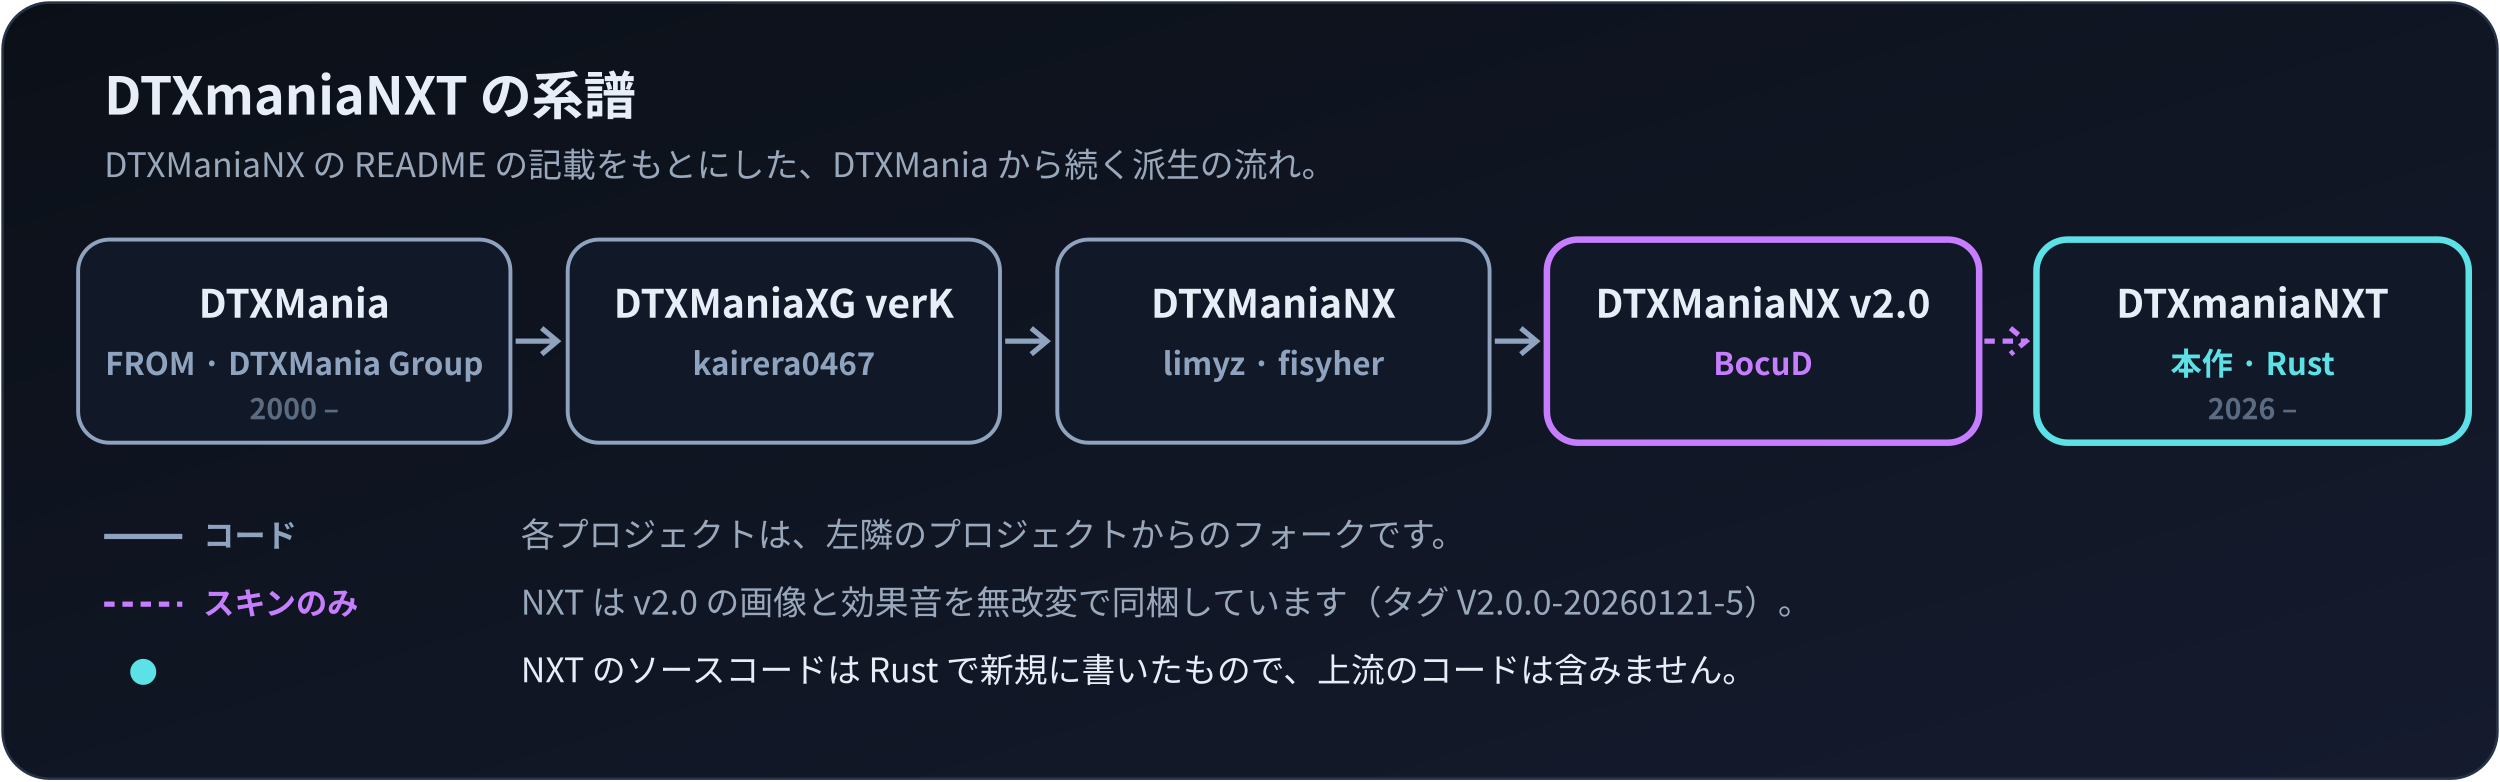
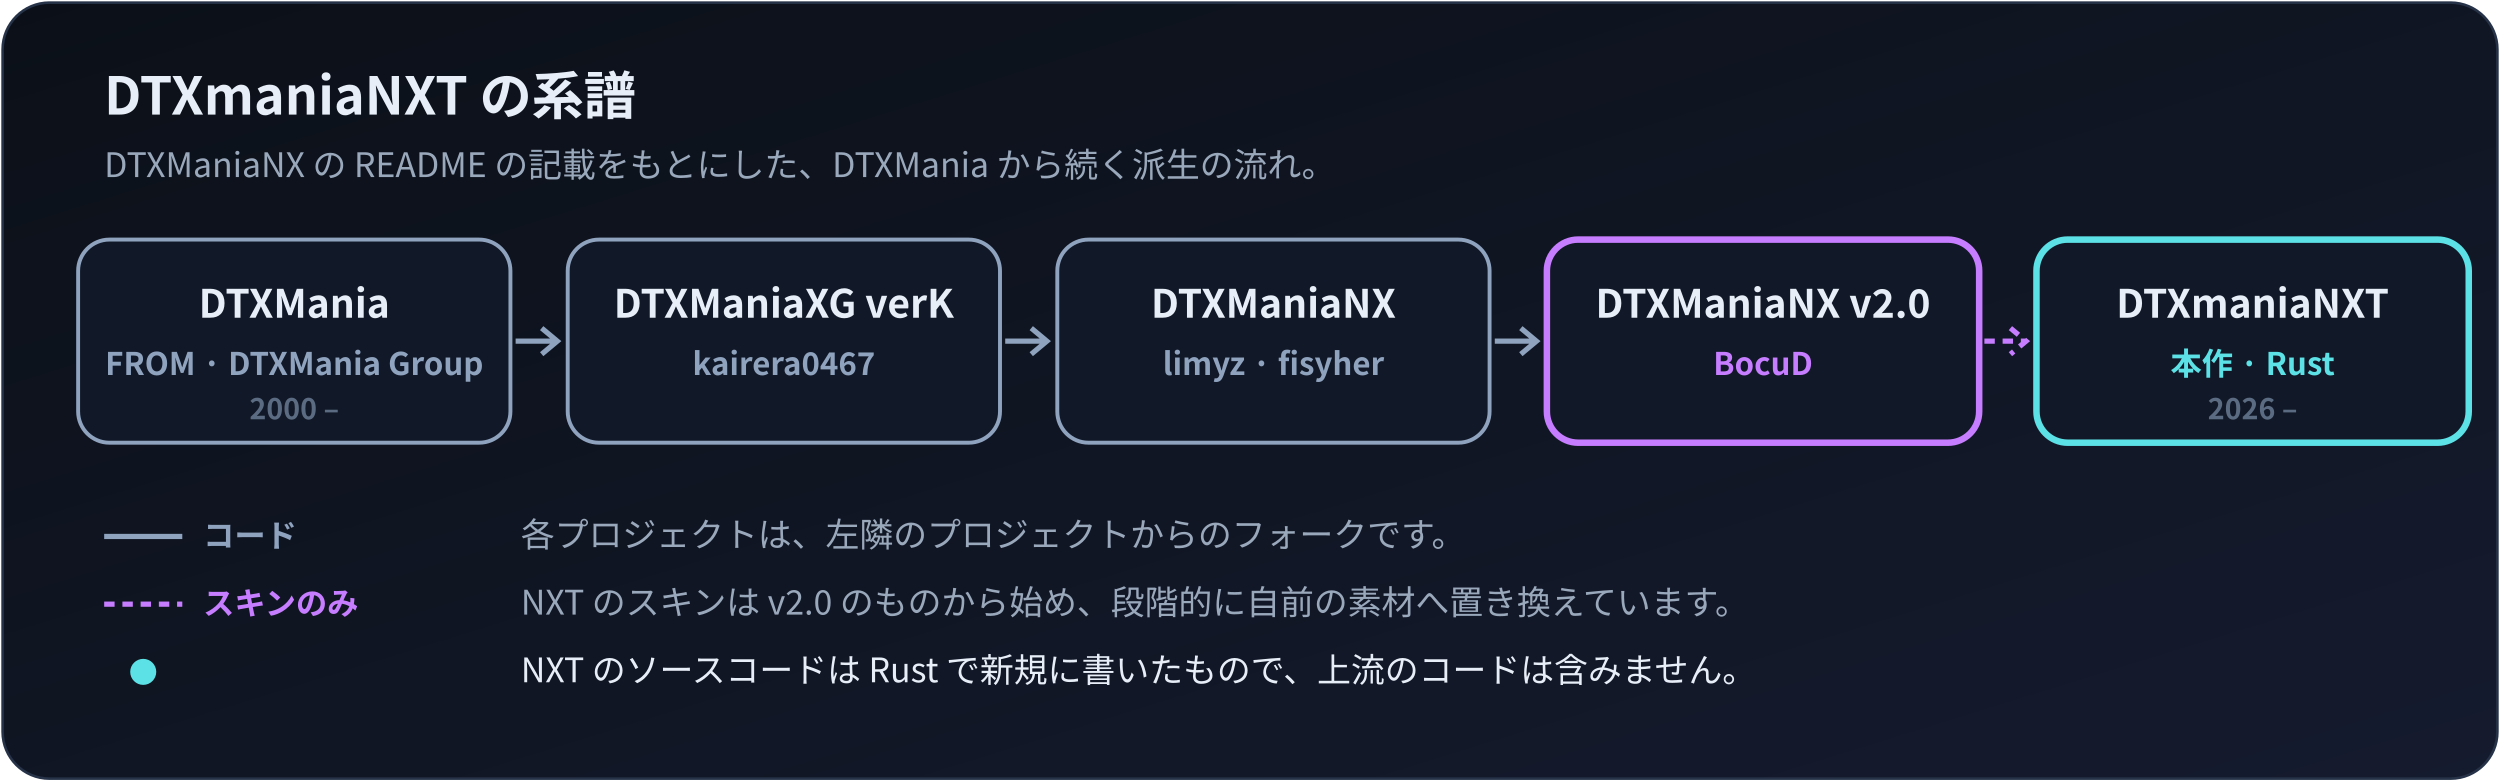
<svg xmlns="http://www.w3.org/2000/svg" width="960" height="300" viewBox="0 0 960 300" role="img" aria-labelledby="title desc">
  <style>
text{font-family:'Hiragino Sans','Hiragino Kaku Gothic ProN','Yu Gothic UI','Yu Gothic','Meiryo','Noto Sans JP','Noto Sans CJK JP',system-ui,sans-serif}
.mono{font-family:'JetBrains Mono','SF Mono','Cascadia Mono',Consolas,Menlo,monospace}
.fb{transform-box:fill-box;transform-origin:50% 50%}
@media (prefers-reduced-motion:reduce){*{animation:none!important}}
</style>
  <defs>
    <linearGradient id="bg1" x1="0" y1="0" x2="1" y2="1">
      <stop offset="0" stop-color="#0B1018" />
      <stop offset="1" stop-color="#151B2E" />
    </linearGradient>
  </defs>
  <rect x="1" y="1" width="958" height="298" rx="18" fill="url(#bg1)" stroke="#263247" />
  <rect x="30" y="92" width="166" height="78" rx="12" fill="#111827" stroke="#8FA3BF" stroke-width="1.5" />
  <text x="113.0" y="122" font-size="15" fill="#E8EEF7" font-weight="800" text-anchor="middle">DTXMania</text>
  <text x="113.0" y="144" font-size="12" fill="#8FA3BF" font-weight="600" text-anchor="middle">FROM · DTXMania Group</text>
  <text x="113.0" y="161" font-size="11" fill="#5B6B82" font-weight="600" text-anchor="middle">2000 –</text>
  <path d="M198 131 h16 m-6 -5 l6 5 l-6 5" stroke="#8FA3BF" stroke-width="2" fill="none" />
  <rect x="218" y="92" width="166" height="78" rx="12" fill="#111827" stroke="#8FA3BF" stroke-width="1.5" />
  <text x="301.0" y="122" font-size="15" fill="#E8EEF7" font-weight="800" text-anchor="middle">DTXManiaXG verK</text>
  <text x="301.0" y="144" font-size="12" fill="#8FA3BF" font-weight="600" text-anchor="middle">kairera0467</text>
  <path d="M386 131 h16 m-6 -5 l6 5 l-6 5" stroke="#8FA3BF" stroke-width="2" fill="none" />
  <rect x="406" y="92" width="166" height="78" rx="12" fill="#111827" stroke="#8FA3BF" stroke-width="1.5" />
  <text x="489.0" y="122" font-size="15" fill="#E8EEF7" font-weight="800" text-anchor="middle">DTXManiaNX</text>
  <text x="489.0" y="144" font-size="12" fill="#8FA3BF" font-weight="600" text-anchor="middle">limyz · fisyher</text>
  <path d="M574 131 h16 m-6 -5 l6 5 l-6 5" stroke="#8FA3BF" stroke-width="2" fill="none" />
  <rect x="594" y="92" width="166" height="78" rx="12" fill="#111827" stroke="#C77DFF" stroke-width="2.5" />
  <text x="677.0" y="122" font-size="15" fill="#E8EEF7" font-weight="800" text-anchor="middle">DTXManiaNX v2.0</text>
  <text x="677.0" y="144" font-size="12" fill="#C77DFF" font-weight="600" text-anchor="middle">BocuD</text>
  <rect x="782" y="92" width="166" height="78" rx="12" fill="#111827" stroke="#5CE1E6" stroke-width="2.5" />
  <text x="865.0" y="122" font-size="15" fill="#E8EEF7" font-weight="800" text-anchor="middle">DTXmaniaNXT</text>
  <text x="865.0" y="144" font-size="12" fill="#5CE1E6" font-weight="600" text-anchor="middle">本作 · Rust</text>
  <text x="865.0" y="161" font-size="11" fill="#5B6B82" font-weight="600" text-anchor="middle">2026 –</text>
  <path d="M762 131 h16 m-6 -5 l6 5 l-6 5" stroke="#C77DFF" stroke-width="2" fill="none" stroke-dasharray="4 3" />
  <text x="40" y="44" font-size="20" fill="#E8EEF7" font-weight="800" text-anchor="start">DTXmaniaNXT の系譜</text>
  <text x="40" y="68" font-size="13" fill="#9AA8BC" font-weight="400" text-anchor="start">DTXManiaNX の README の記載をもとにした、DTXMania から続く派生の流れ。</text>
  <line x1="40" y1="206" x2="70" y2="206" stroke="#8FA3BF" stroke-width="2" />
  <text x="78" y="210" font-size="12" fill="#8FA3BF" font-weight="700" text-anchor="start">コード</text>
  <text x="200" y="210" font-size="13" fill="#9AA8BC" font-weight="400" text-anchor="start">各プロジェクトは、左隣のプロジェクトからのフォークです。</text>
  <line x1="40" y1="232" x2="70" y2="232" stroke="#C77DFF" stroke-width="2" stroke-dasharray="4 3" />
  <text x="78" y="236" font-size="12" fill="#C77DFF" font-weight="700" text-anchor="start">スキンのみ</text>
-   <text x="200" y="236" font-size="13" fill="#9AA8BC" font-weight="400" text-anchor="start">NXT は v2.0 の画像と効果音を無改変で同梱しています（タグ V2.0.0-20260121-5）。</text>
+   <text x="200" y="236" font-size="13" fill="#9AA8BC" font-weight="400" text-anchor="start">NXT のスキンは v2.0 のものから始め、段階的に自前の素材へ置き換えています。</text>
  <circle cx="55" cy="258" r="5" fill="#5CE1E6" />
  <text x="200" y="262" font-size="13" fill="#E8EEF7" font-weight="400" text-anchor="start">NXT のソースコードは Rust で新規に書いたもので、上流のコードは含みません。</text>
</svg>
